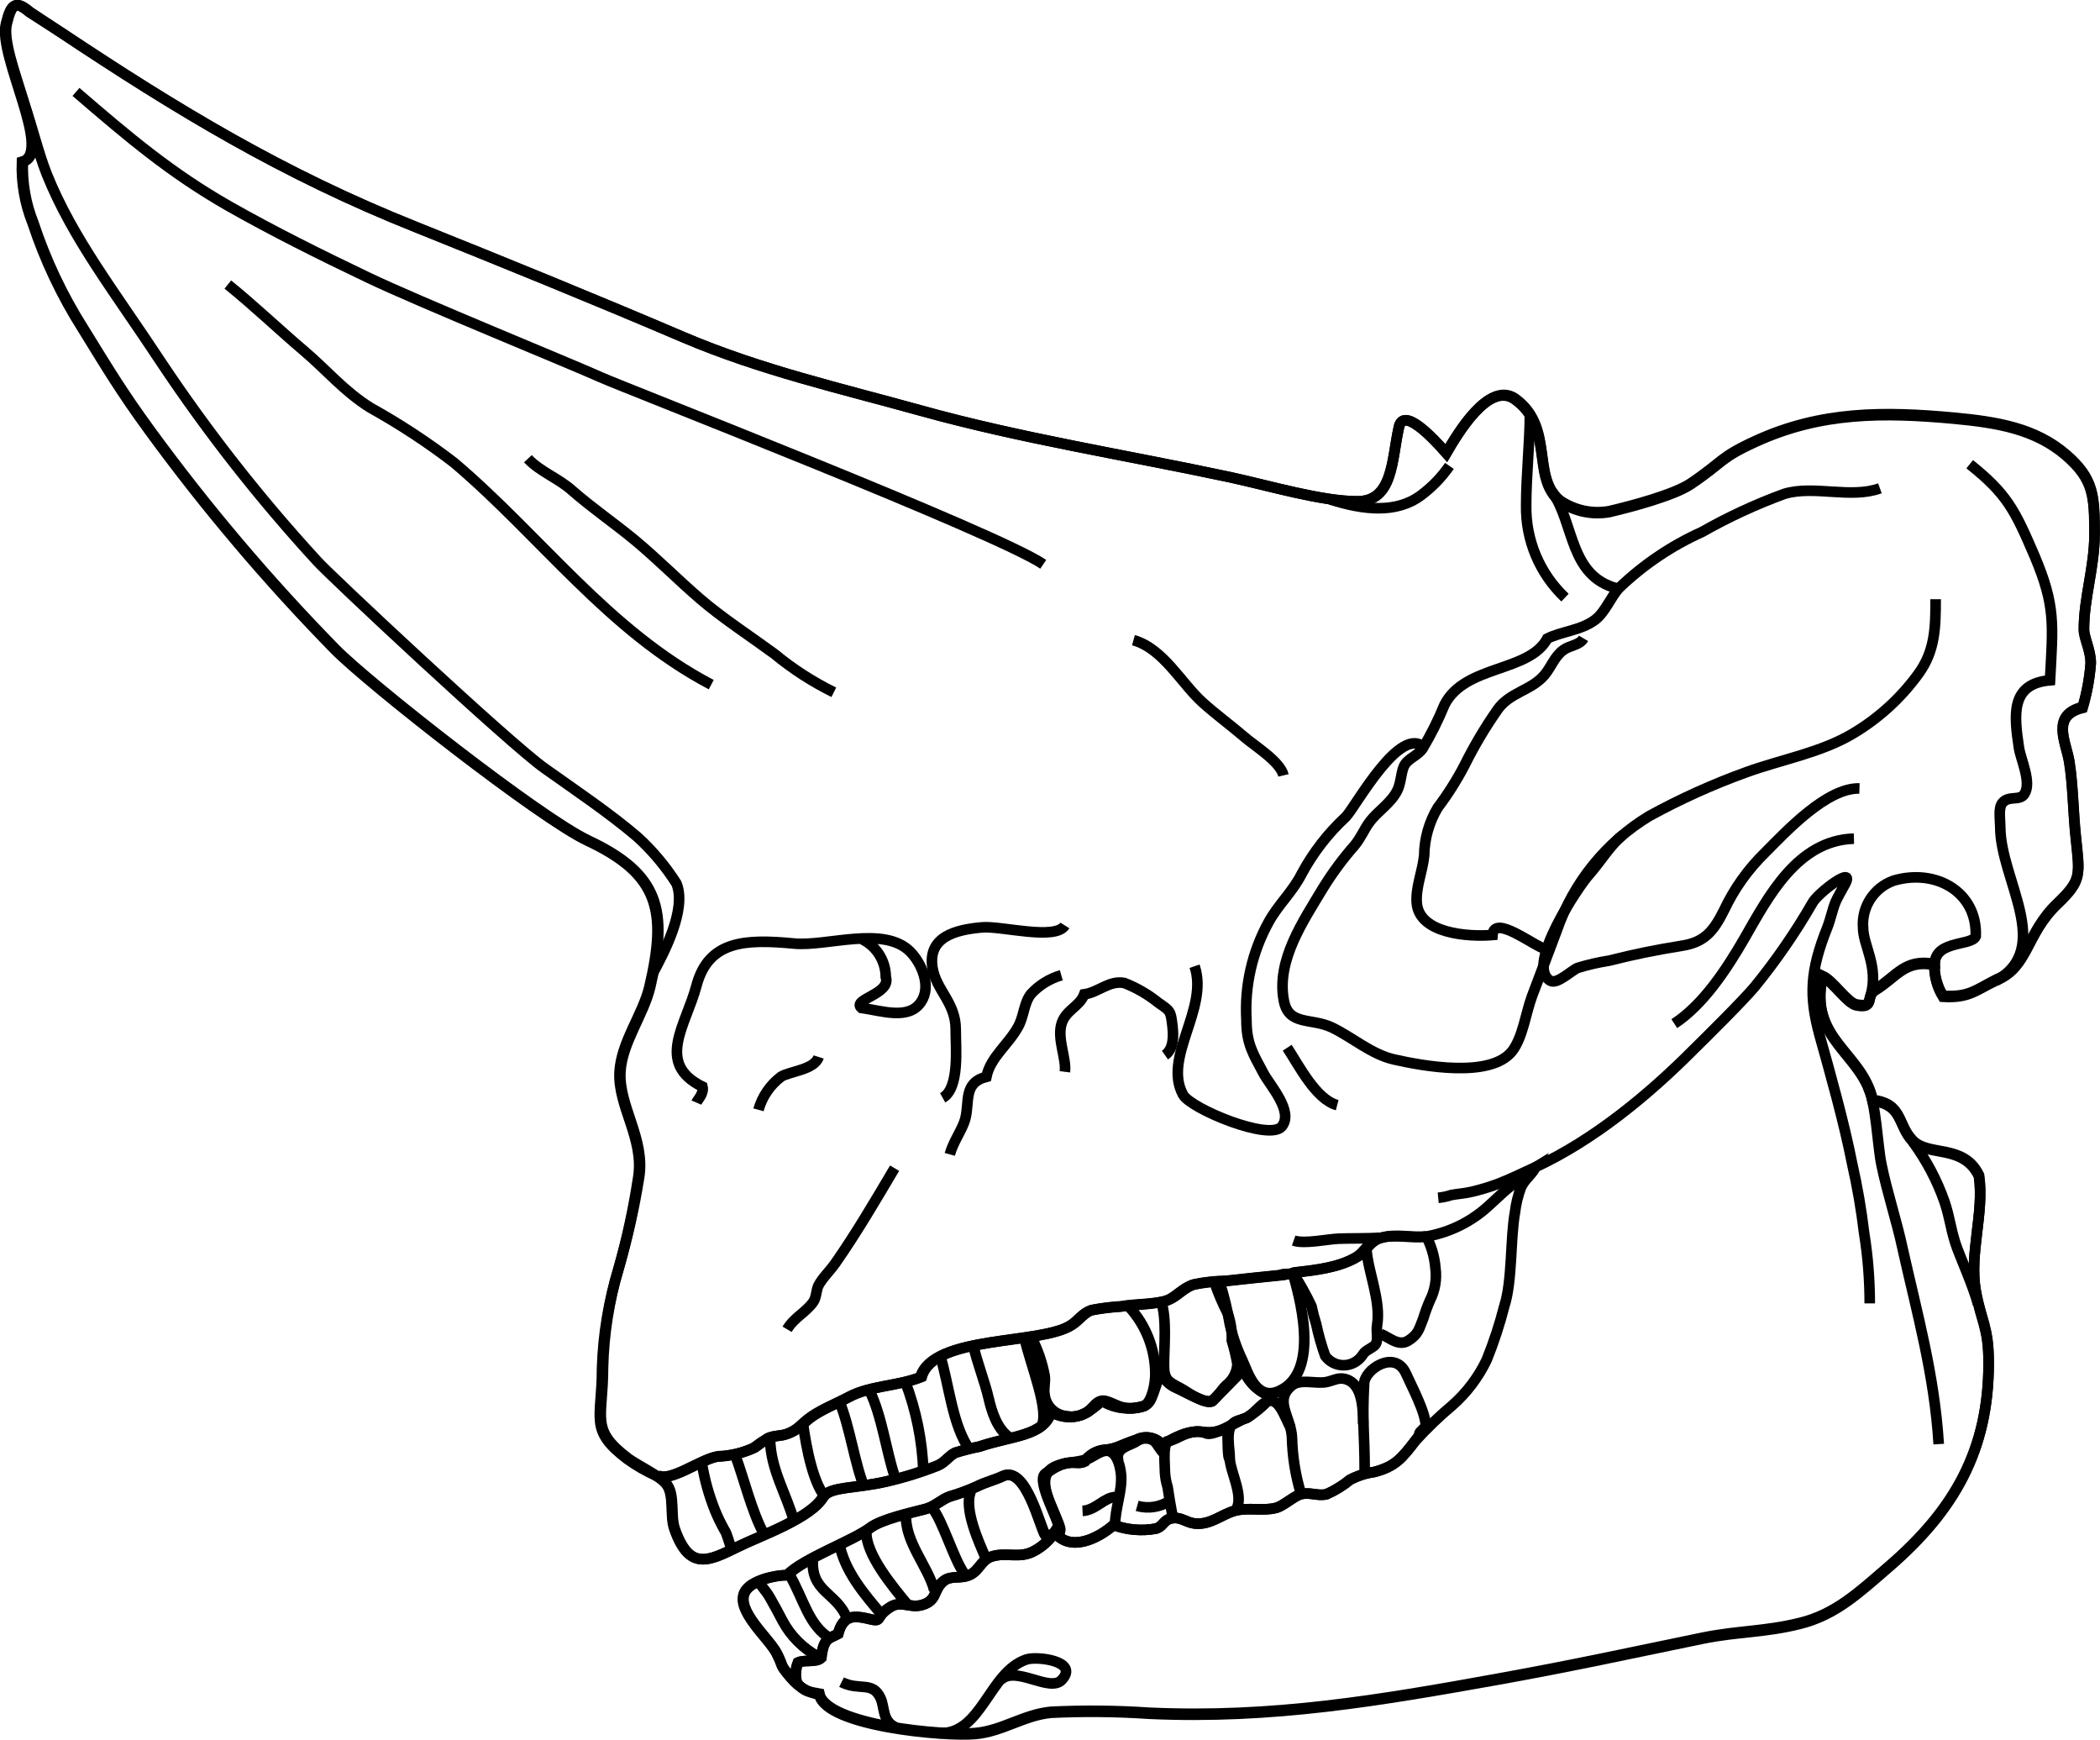
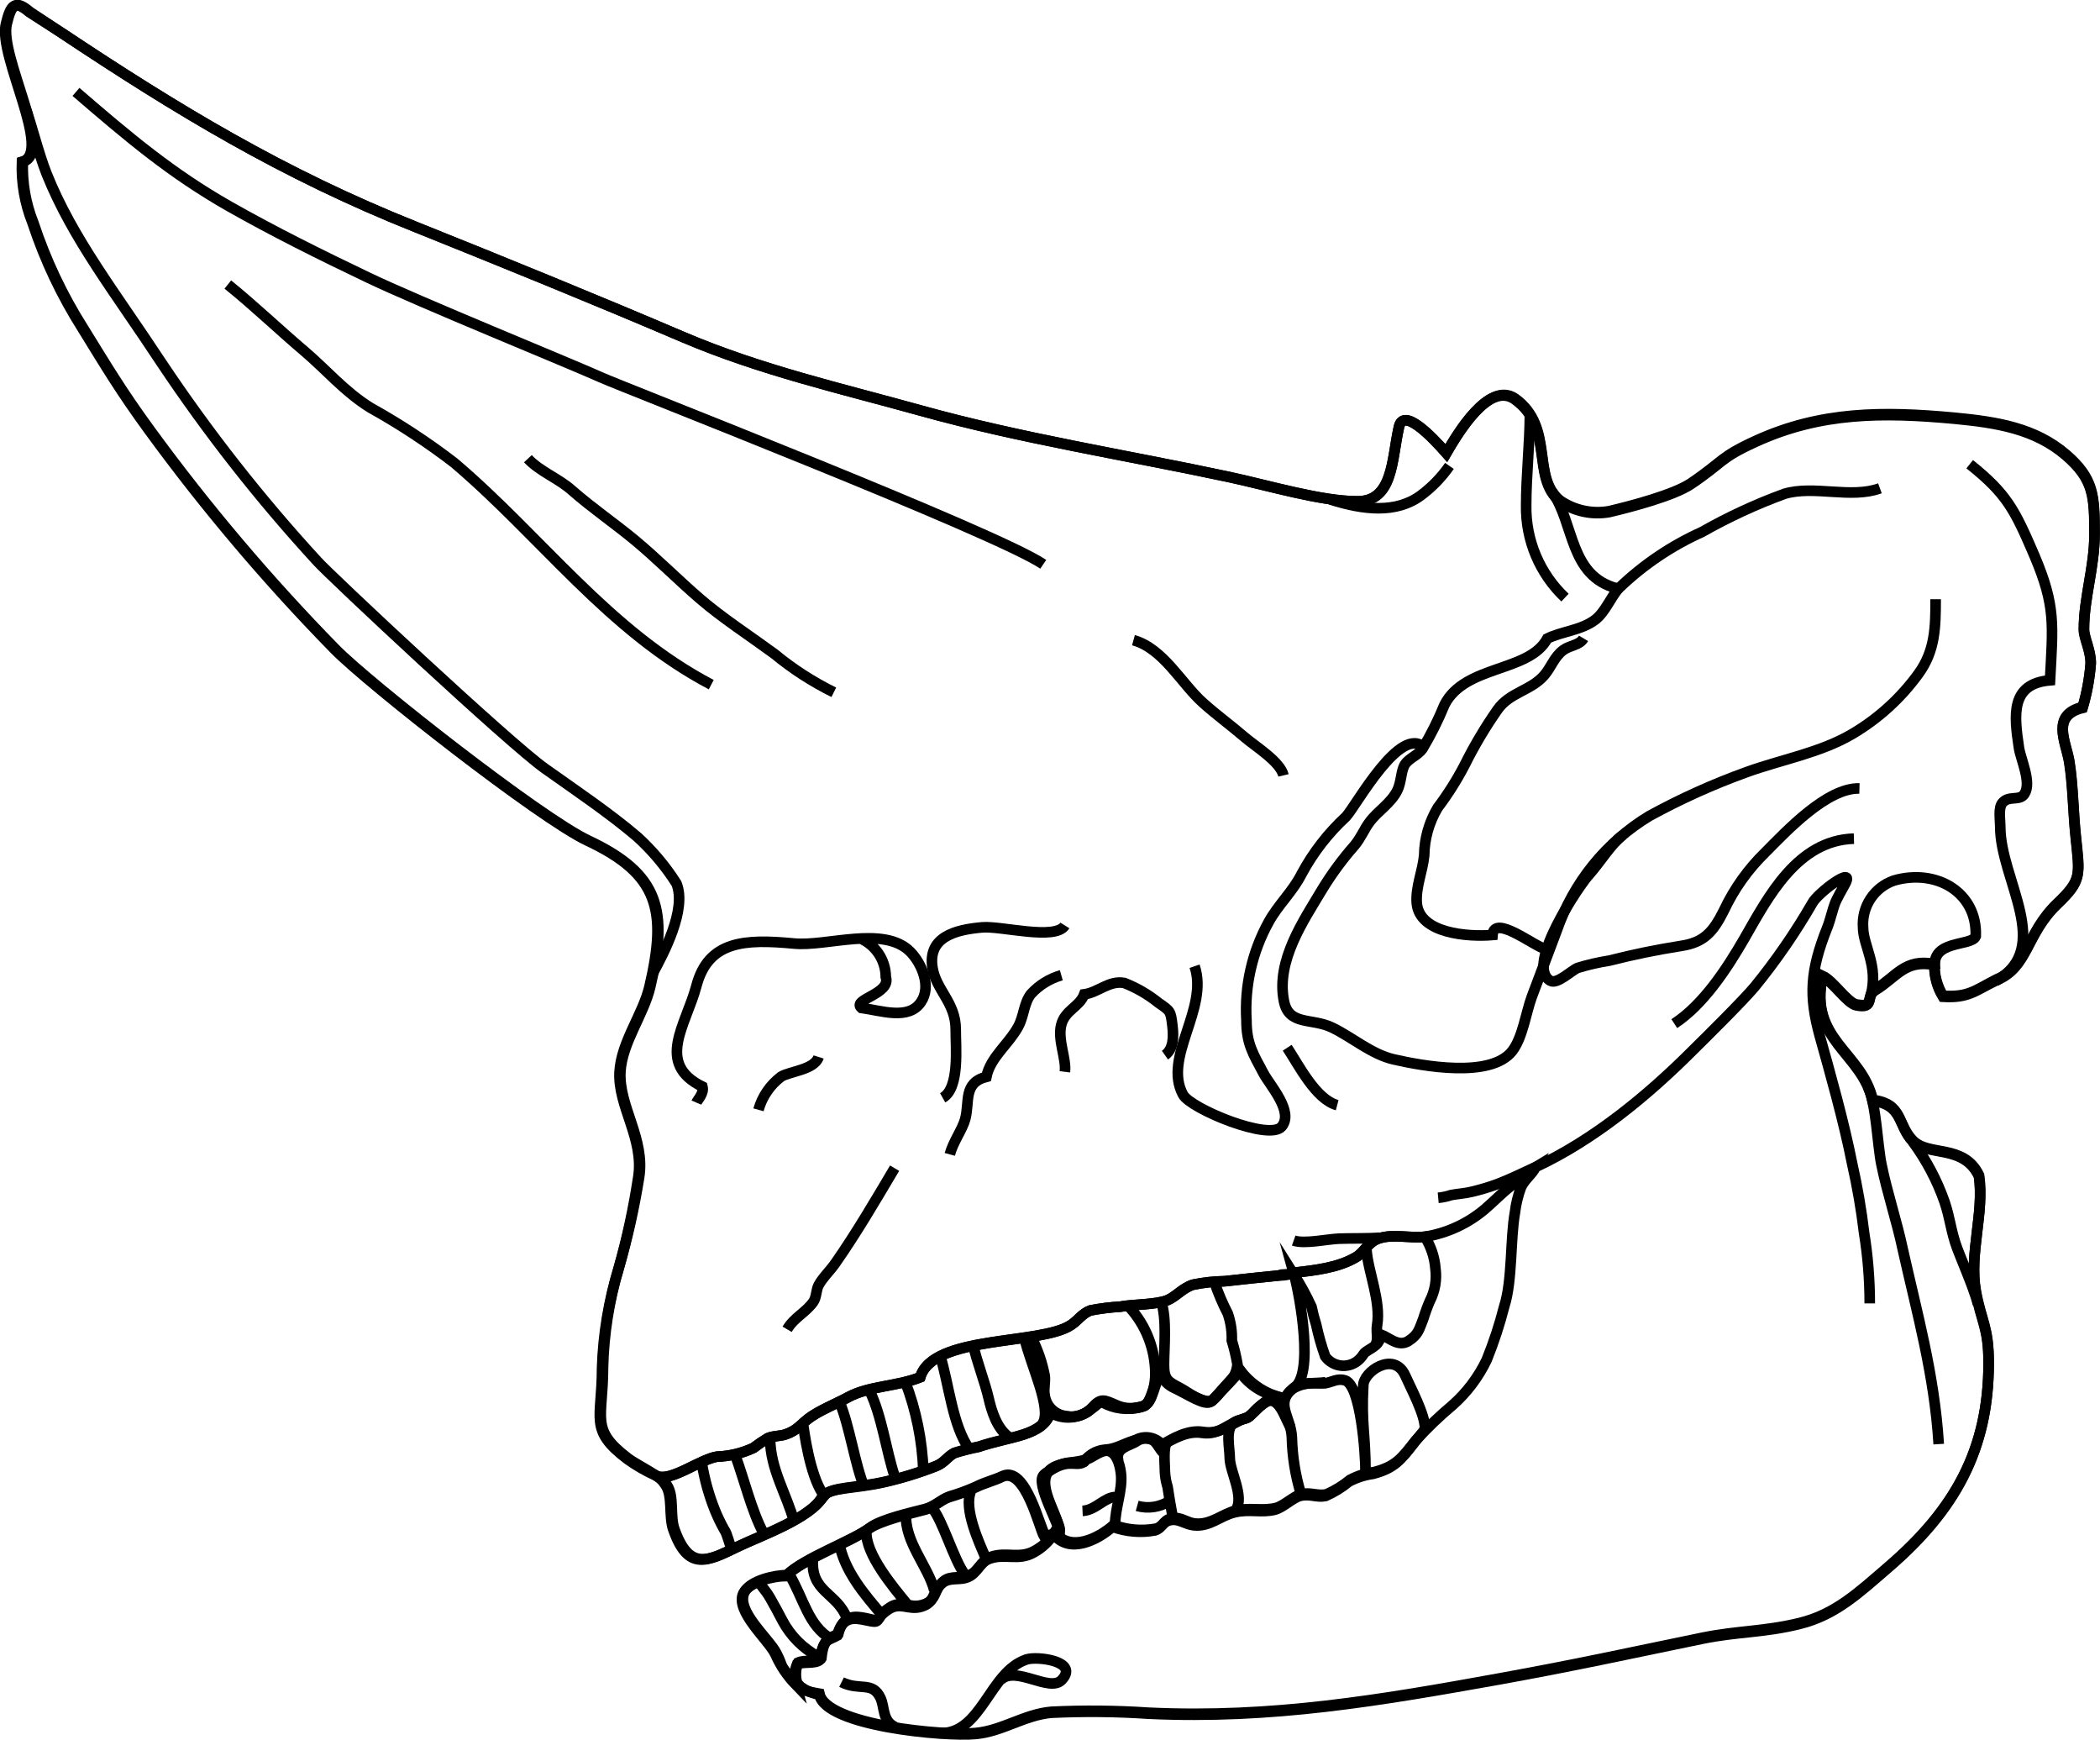
<svg xmlns="http://www.w3.org/2000/svg" viewBox="0 0 197.91 163.94">
  <defs>
    <style>
      path {
        fill: none;
        stroke: #000;
        stroke-miterlimit: 10;
      }
    </style>
  </defs>
  <g class="outline">
-     <path class="cls-1" d="M117.45,482.18c10.91,7.26,20.88,13.33,33.42,18.32,8.41,3.35,17,6.87,25.26,10.4,7.31,3.11,14.83,4.81,22.31,6.89,9.44,2.63,19.37,4.19,29.15,6.28,3.76.81,8.54,2.27,12,2.28s3.25-3.94,3.92-6.93c.38-2.07,3.17.9,4.48,2.38,1.05-1.83,4-6.8,6.46-5.06,3.76,2.69,1.51,7.38,4.25,9.62a6.27,6.27,0,0,0,4.65,1c2.09-.49,6.09-1.55,7.68-2.62,3.14-2.11,2.68-2.44,6.11-4,6.13-2.81,12-2.8,18.73-2.18,4,.38,7.6.95,10.53,3.47,2.61,2.26,2.67,3.85,2.68,7.43,0,3.16-1,6-1,9,0,.82.68,2,.64,3.22a20,20,0,0,1-.76,4.13c-3,.75-1.57,3.23-1.26,5.12.35,2.19.36,4.66.61,7.07.37,3.64.61,4.07-1.77,6.34-2.94,2.83-2.7,5.91-5.68,7.13-2.07,1-2.63,1.7-5.06,1.56a5.51,5.51,0,0,1-.81-3c-2.81-.53-3.54,1.15-5.56,2.38-1,.61,0,1.78-1.79,1.43-.86-.16-2.2-2.23-3.19-2.69-1.34,6,3.7,7.15,4.72,11.69,2.88.35,2.38,2.36,3.77,3.81s4.81.26,6.25,3.29c.51,3.5-.93,7.31-.31,10.85.52,2.91,1.23,3.38,1.22,6.8,0,8.17-3.22,13.86-9.42,19.2-2.84,2.45-5,4.49-8.38,5.33s-5.81.71-9.16,1.39c-6.81,1.4-11.92,2.53-19.11,3.83-11.22,2-21.46,3.78-33.08,3.24a80.26,80.26,0,0,0-9.19-.09c-2.54.23-4.62,1.78-7.13,2-2.85.27-14.11-.72-14.73-3.71a4.41,4.41,0,0,1-2.62-1.51c-1.26-1.46-.7-1-1.43-2.41s-3.86-4-3-5.73c.55-1.11,2.86-1.61,4-1.61,1.58-1.6,6.18-3.22,7.84-4.47,1.07-.8,3.89-1.42,5.15-1.75.95-.24,1.51-.9,2.36-1.2a18.73,18.73,0,0,0,2.5-.92c.92-.46,1.71-.62,2.5-1,2.18-1,3.52,5,4,5.62,0,0,.21.12,1.32-.44.44-.22-2.3-4.67-1.32-5.4,2.25-1.68,2.81-.71,3.69-1.15a2.61,2.61,0,0,1,1.87-1.1c1.1-.06,1.51-.45,3-.94a2,2,0,0,1,2.45.47c1-.58,2.41-1.44,3.86-1.21,1.7.27,2.58-.8,4.1-1.35a9.74,9.74,0,0,0,2.31-2,4.38,4.38,0,0,1-2.64-2.59c-.55.66-2.48,2.55-2.89,3s-2.28-.7-3.66-1.33a2.54,2.54,0,0,1-1.22-1.48c-.89,2.39-.86,3.1-1.76,3.35a4.82,4.82,0,0,1-3.63-.44c-.55.06-.11-.05-1.49.94a3.32,3.32,0,0,1-3.46,0c-.72,2.32-3.64,2.22-6.77,3.28a20.5,20.5,0,0,0-2.28.58c-.68.36-.9.88-1.66,1.21a33.9,33.9,0,0,1-4.92,1.52c-2.84.64-5,.45-5.81,1.34-1.07,2.06-6,3.75-8.05,4.77-2.81,1.38-4.6,2.32-6-1.66-.43-1.22,0-3.11-.69-4.12-.52-.82-2.84-1.9-3.66-2.52-3.63-2.75-2.37-3.74-2.37-8.55A35.83,35.83,0,0,1,170,598.6a70.37,70.37,0,0,0,1.92-8.55c.59-3.66-1.94-6.71-1.76-9.95.16-2.76,2.19-5.36,2.81-8,1.69-7.19.91-10.62-5.83-13.79-4.5-2.11-20.66-14.79-23.85-18.05a186.68,186.68,0,0,1-17.45-20.6c-2.68-3.67-4-5.9-6.29-9.6a44.8,44.8,0,0,1-4.71-9.95,14.11,14.11,0,0,1-1-5.76c3-.87-2.26-9.95-1.51-13,.47-2,.91-2.19,2.21-1.1Z" transform="translate(-111.69 -479.11)" />
+     <path class="cls-1" d="M117.45,482.18c10.91,7.26,20.88,13.33,33.42,18.32,8.41,3.35,17,6.87,25.26,10.4,7.31,3.11,14.83,4.81,22.31,6.89,9.44,2.63,19.37,4.19,29.15,6.28,3.76.81,8.54,2.27,12,2.28s3.25-3.94,3.92-6.93c.38-2.07,3.17.9,4.48,2.38,1.05-1.83,4-6.8,6.46-5.06,3.76,2.69,1.51,7.38,4.25,9.62a6.27,6.27,0,0,0,4.65,1c2.09-.49,6.09-1.55,7.68-2.62,3.14-2.11,2.68-2.44,6.11-4,6.13-2.81,12-2.8,18.73-2.18,4,.38,7.6.95,10.53,3.47,2.61,2.26,2.67,3.85,2.68,7.43,0,3.16-1,6-1,9,0,.82.68,2,.64,3.22a20,20,0,0,1-.76,4.13c-3,.75-1.57,3.23-1.26,5.12.35,2.19.36,4.66.61,7.07.37,3.64.61,4.07-1.77,6.34-2.94,2.83-2.7,5.91-5.68,7.13-2.07,1-2.63,1.7-5.06,1.56a5.51,5.51,0,0,1-.81-3c-2.81-.53-3.54,1.15-5.56,2.38-1,.61,0,1.78-1.79,1.43-.86-.16-2.2-2.23-3.19-2.69-1.34,6,3.7,7.15,4.72,11.69,2.88.35,2.38,2.36,3.77,3.81s4.81.26,6.25,3.29c.51,3.5-.93,7.31-.31,10.85.52,2.91,1.23,3.38,1.22,6.8,0,8.17-3.22,13.86-9.42,19.2-2.84,2.45-5,4.49-8.38,5.33s-5.81.71-9.16,1.39c-6.81,1.4-11.92,2.53-19.11,3.83-11.22,2-21.46,3.78-33.08,3.24a80.26,80.26,0,0,0-9.19-.09c-2.54.23-4.62,1.78-7.13,2-2.85.27-14.11-.72-14.73-3.71a4.41,4.41,0,0,1-2.62-1.51c-1.26-1.46-.7-1-1.43-2.41s-3.86-4-3-5.73c.55-1.11,2.86-1.61,4-1.61,1.58-1.6,6.18-3.22,7.84-4.47,1.07-.8,3.89-1.42,5.15-1.75.95-.24,1.51-.9,2.36-1.2a18.73,18.73,0,0,0,2.5-.92c.92-.46,1.71-.62,2.5-1,2.18-1,3.52,5,4,5.62,0,0,.21.12,1.32-.44.44-.22-2.3-4.67-1.32-5.4,2.25-1.68,2.81-.71,3.69-1.15a2.61,2.61,0,0,1,1.87-1.1c1.1-.06,1.51-.45,3-.94a2,2,0,0,1,2.45.47c1-.58,2.41-1.44,3.86-1.21,1.7.27,2.58-.8,4.1-1.35.39-.14.87-.76,1.42-1.22a8.21,8.21,0,0,1,1.24-.84,7,7,0,0,1-3.24-2.37c-.55.66-2.23,2.41-2.64,2.84s-2.28-.7-3.66-1.33a2.54,2.54,0,0,1-1.22-1.48c-.89,2.39-.86,3.1-1.76,3.35a4.82,4.82,0,0,1-3.63-.44c-.55.06-.11-.05-1.49.94a3.32,3.32,0,0,1-3.46,0c-.72,2.32-3.64,2.22-6.77,3.28a20.5,20.5,0,0,0-2.28.58c-.68.36-.9.88-1.66,1.21a33.9,33.9,0,0,1-4.92,1.52c-2.84.64-5,.45-5.81,1.34-1.07,2.06-6,3.75-8.05,4.77-2.81,1.38-4.6,2.32-6-1.66-.43-1.22,0-3.11-.69-4.12-.52-.82-2.84-1.9-3.66-2.52-3.63-2.75-2.37-3.74-2.37-8.55A35.83,35.83,0,0,1,170,598.6a70.37,70.37,0,0,0,1.92-8.55c.59-3.66-1.94-6.71-1.76-9.95.16-2.76,2.19-5.36,2.81-8,1.69-7.19.91-10.62-5.83-13.79-4.5-2.11-20.66-14.79-23.85-18.05a186.68,186.68,0,0,1-17.45-20.6c-2.68-3.67-4-5.9-6.29-9.6a44.8,44.8,0,0,1-4.71-9.95,14.11,14.11,0,0,1-1-5.76c3-.87-2.26-9.95-1.51-13,.47-2,.91-2.19,2.21-1.1Z" transform="translate(-111.69 -479.11)" />
  </g>
  <g class="teeth">
-     <path class="cls-1" d="M246.06,613.5c-1.24,1.21,0,.08-1,1.36-1.28,1.65-1.88,2.43-3.89,2.95a6.86,6.86,0,0,0-2.27.73,9.56,9.56,0,0,1-2.21,1.36c-.86.2-1.51-.22-2.43,0-.65.18-1.63,1.11-2.34,1.29-1.27.32-2.53-.06-3.8.25s-2.33,1.38-3.84,1.22c-.71-.07-1.27-.56-1.92-.52-1.07.06-.95.75-1.74,1a7.59,7.59,0,0,1-4-.34c-1.42,1.25-4.07,2.6-5.56.69a5.21,5.21,0,0,1-1.87,1.73c-1.42.82-2.68.08-4.11.57-.95.33-1.11,1.29-2,1.71s-1.76,0-2.49.59c-1,.83-.55,1.82-2,2.24-1.2.36-2-.5-3.1.26-1.53,1-.44,1.43-2.18,1-1.08-.23-2.18-.35-2.65,1.47-.78.44-1.37.28-1.59,2.26-.47.46-1.59.15-2.19.44a3,3,0,0,0-.1,1.93" transform="translate(-111.69 -479.11)" />
-     <path class="cls-1" d="M186.33,637.28c-1.26-1.46-.7-1-1.43-2.41s-3.86-4-3-5.73c.55-1.11,2.86-1.61,4-1.61,1.58-1.6,6.18-3.22,7.84-4.47,1.07-.8,3.89-1.42,5.15-1.75.95-.24,1.51-.9,2.36-1.2a18.73,18.73,0,0,0,2.5-.92c.92-.46,1.71-.62,2.5-1,2.18-1,3.52,5,4,5.62,0,0,.21.12,1.32-.44.44-.22-2.3-4.67-1.32-5.4,2.25-1.68,2.81-.71,3.69-1.15a2.61,2.61,0,0,1,1.87-1.1c1.1-.06,1.51-.45,3-.94a2,2,0,0,1,2.45.47c1-.58,2.41-1.44,3.86-1.21,1.7.27,2.58-.8,4.1-1.35a9.74,9.74,0,0,0,2.31-2,4.38,4.38,0,0,1-2.64-2.59c-.55.66-2.48,2.55-2.89,3s-2.28-.7-3.66-1.33a2.54,2.54,0,0,1-1.22-1.48c-.89,2.39-.86,3.1-1.76,3.35a4.82,4.82,0,0,1-3.63-.44c-.55.06-.11-.05-1.49.94a3.32,3.32,0,0,1-3.46,0c-.72,2.32-3.64,2.22-6.77,3.28a20.5,20.5,0,0,0-2.28.58c-.68.36-.9.88-1.66,1.21a33.9,33.9,0,0,1-4.92,1.52c-2.84.64-5,.45-5.81,1.34-1.07,2.06-6,3.75-8.05,4.77-2.81,1.38-4.6,2.32-6-1.66-.43-1.22,0-3.11-.69-4.12-.52-.82-.87-.92-.87-.92,1.3.59,4.06-1.56,5.67-1.82a8.92,8.92,0,0,0,3.44-.82,14.35,14.35,0,0,1,1.35-.92c.56-.24,1.11-.17,1.65-.35,1.26-.42,1.43-1,2.5-1.72s2.39-1.23,3.44-1.8c2-1.07,4.58-1,6.78-1.87,1.15-4,11.31-3,14.19-4.91.7-.45,1.05-1.09,1.86-1.39a21.41,21.41,0,0,1,2.8-.35c1.16-.23,3.36-.17,4.44-.61.84-.35,1.4-1.13,2.41-1.46a16.07,16.07,0,0,1,3-.33c1.7-.2,3.48-.37,5.21-.55,0-.16.81,0,1.24-.24,2.06-.24,4.25-.47,5.93-1.48.8-.47,1.09-1.41,2.15-1.76,1.36-.45,2.92,0,4.33-.16" transform="translate(-111.69 -479.11)" />
+     <path class="cls-1" d="M233.55,609.93c2.07-1.06.61-8.88.11-10.69a24.87,24.87,0,0,1,1.63,3,17.33,17.33,0,0,0,.44,1.68,23.65,23.65,0,0,0,.85,3,2.14,2.14,0,0,0,3.31.18c.25-.25.26-.43.54-.63s.61-.36.8-.53a1.35,1.35,0,0,0,.58-1.1c.82.32,1.68,1.22,2.62.62s1-1.1,1.4-2.1a16.5,16.5,0,0,1,.61-1.66,5.17,5.17,0,0,0,.53-3.06,6.5,6.5,0,0,0-1-3c-1.41.18-3-.29-4.33.16-1.06.35-1.35,1.29-2.15,1.76-1.68,1-3.87,1.24-5.93,1.48a2.72,2.72,0,0,1-1.24.24c-1.73.18-3.51.35-5.21.55a16.07,16.07,0,0,0-3,.33c-1,.33-1.57,1.11-2.41,1.46-1.08.44-3.28.38-4.44.61a21.41,21.41,0,0,0-2.8.35c-.81.3-1.16.94-1.86,1.39-2.88,1.88-13,.91-14.19,4.91-2.2.89-4.8.8-6.78,1.87-1,.57-2.46,1.16-3.44,1.8s-1.24,1.3-2.5,1.72c-.54.18-1.09.11-1.65.35a14.35,14.35,0,0,0-1.35.92,8.92,8.92,0,0,1-3.44.82c-1.61.26-4.37,2.41-5.67,1.82,0,0,.35.1.87.92.65,1,.26,2.9.69,4.12,1.4,4,3.19,3,6,1.66,2.08-1,7-2.71,8.05-4.77.81-.89,3-.7,5.81-1.34a33.9,33.9,0,0,0,4.92-1.52c.76-.33,1-.85,1.66-1.21a20.5,20.5,0,0,1,2.28-.58c3.13-1.06,6-1,6.77-3.28a3.32,3.32,0,0,0,3.46,0c1.38-1,.94-.88,1.49-.94a4.82,4.82,0,0,0,3.63.44c.9-.25.87-1,1.76-3.35a2.54,2.54,0,0,0,1.22,1.48c1.38.63,3.13,1.87,3.66,1.33s2.05-2.24,2.6-2.9a5.8,5.8,0,0,0,3.49,2.43,11,11,0,0,0-1.6,1c-.5.39-.82,1-1.27,1.1-1.59.31-2.4,1.62-4.1,1.35-1.45-.23-2.81.63-3.86,1.21a2,2,0,0,0-2.45-.47c-1.46.49-1.87.88-3,.94a2.61,2.61,0,0,0-1.87,1.1c-.88.44-1.44-.53-3.69,1.15-1,.73,1.76,5.18,1.32,5.4-1.11.56-1.32.44-1.32.44-.44-.66-1.78-6.67-4-5.62-.79.39-1.58.55-2.5,1a18.73,18.73,0,0,1-2.5.92c-.85.3-1.41,1-2.36,1.2-1.26.33-4.08,1-5.15,1.75-1.66,1.25-6.26,2.87-7.84,4.47-1.1,0-3.41.5-4,1.61-.82,1.68,2.33,4.37,3,5.73a9.87,9.87,0,0,0,1.95,2.91,3,3,0,0,1,.1-1.93c.6-.29,1.72,0,2.19-.44.22-2,.81-1.82,1.59-2.26.47-1.82,1.57-1.7,2.65-1.47,1.74.38.65,0,2.18-1,1.13-.76,1.9.1,3.1-.26,1.41-.42.94-1.41,2-2.24.73-.59,1.66-.18,2.49-.59s1-1.38,2-1.71c1.43-.49,2.69.25,4.11-.57a5.21,5.21,0,0,0,1.87-1.73c1.49,1.91,4.14.56,5.56-.69a7.59,7.59,0,0,0,4,.34c.79-.26.67-.95,1.74-1,.65,0,1.21.45,1.92.52,1.51.16,2.44-.88,3.84-1.22s2.53.07,3.8-.25c.71-.18,1.69-1.11,2.34-1.29.92-.25,1.57.17,2.43,0a9.56,9.56,0,0,0,2.21-1.36,6.86,6.86,0,0,1,2.27-.73c2-.52,2.61-1.3,3.89-2.95,1-1.28.81-.91,1-1.36,0-1.31-1.34-3.78-1.88-5-1.06-2.27-3.93-.33-3.93,1-.2,3.63.21,4.52.21,8.15,0-1.74-.44-8.21-1.94-8.65-.7-.21-1.21.16-1.87.28C235.64,609.51,234.89,609.21,233.55,609.93Z" transform="translate(-111.69 -479.11)" />
    <path class="cls-1" d="M177.84,617a20.9,20.9,0,0,0,1.25,4.47,16.82,16.82,0,0,0,.85,1.76c.32.45.41,1.21.7,1.75" transform="translate(-111.69 -479.11)" />
    <path class="cls-1" d="M181,616.27c.8,2.18,1.56,5.3,2.64,7.29" transform="translate(-111.69 -479.11)" />
    <path class="cls-1" d="M184.27,614.66c0,2.86,1.61,5.36,2.24,7.78" transform="translate(-111.69 -479.11)" />
    <path class="cls-1" d="M187.4,613.5c.25,1.75.92,5.7,2.31,6.92" transform="translate(-111.69 -479.11)" />
    <path class="cls-1" d="M190.8,611.17c1,2.41,1.46,6,2.4,8.2" transform="translate(-111.69 -479.11)" />
    <path class="cls-1" d="M193.66,610.19c1.14,2.33,1.57,5.73,2.34,8" transform="translate(-111.69 -479.11)" />
    <path class="cls-1" d="M197,609.29a26.26,26.26,0,0,1,1.71,8.45" transform="translate(-111.69 -479.11)" />
    <path class="cls-1" d="M200.28,606.79c.86,2.78,1.16,6.64,2.8,8.92" transform="translate(-111.69 -479.11)" />
    <path class="cls-1" d="M203.41,605.85c.31,1.47,1.09,3.45,1.45,5,.27,1.17.77,2.92,2,3.72" transform="translate(-111.69 -479.11)" />
-     <path class="cls-1" d="M208.24,605.18c.57,2.56,2.45,7,1.56,8.38" transform="translate(-111.69 -479.11)" />
-     <path class="cls-1" d="M226.66,600a28.25,28.25,0,0,1,.93,3.89,16.66,16.66,0,0,0,1.21,3.44c.51,1.12,1.28,3.78,3.4,2.86,4.11-1.79,1.82-9.34,1.32-11.15" transform="translate(-111.69 -479.11)" />
+     <path class="cls-1" d="M208.24,605.18c.57,2.56,2.65,6.69,1.69,8.08" transform="translate(-111.69 -479.11)" />
    <path class="cls-1" d="M190.76,624.44c.51,2.7,2.33,4.83,4.19,7" transform="translate(-111.69 -479.11)" />
    <path class="cls-1" d="M193.34,623.41c-.1,2.13,2.54,5.26,3.81,6.81" transform="translate(-111.69 -479.11)" />
    <path class="cls-1" d="M197.08,621.82c-.14,2.56,2.1,4.92,2.66,7.14" transform="translate(-111.69 -479.11)" />
    <path class="cls-1" d="M199.51,621.16c1,1.12,2.06,4.9,3.09,6.28" transform="translate(-111.69 -479.11)" />
    <path class="cls-1" d="M203.19,619.62c-.71,1.65.79,4.87,1.36,6.21" transform="translate(-111.69 -479.11)" />
    <path class="cls-1" d="M186.05,627.4c1.41,2.39,1.8,4.87,3.95,6.13" transform="translate(-111.69 -479.11)" />
    <path class="cls-1" d="M183.08,627.93c.48.86.7.9,1.19,1.75.36.62.81,1.46,1.17,2.15a8.23,8.23,0,0,0,3.39,3.39" transform="translate(-111.69 -479.11)" />
    <path class="cls-1" d="M188.32,625.83c-.35,3.34,2.29,3.29,3.2,5.82" transform="translate(-111.69 -479.11)" />
-     <path class="cls-1" d="M246.06,613.5c0-1.31-1.34-3.78-1.88-5-1.06-2.27-3.93-.33-3.93,1-.2,3.63.05,4.61.05,8.24" transform="translate(-111.69 -479.11)" />
-     <path class="cls-1" d="M233.63,599.19a25.73,25.73,0,0,1,1.66,3,17.33,17.33,0,0,0,.44,1.68,23.65,23.65,0,0,0,.85,3,2.14,2.14,0,0,0,3.31.18c.25-.25.26-.43.54-.63s.61-.36.8-.53c.43-.4.13-1.25.24-1.9.38-2.3-.82-4.94-1-7.13" transform="translate(-111.69 -479.11)" />
-     <path class="cls-1" d="M240.16,613.32c0-1.74-.14-3.82-1.64-4.26-.7-.21-1.21.16-1.87.28-1,.17-2.41-.33-3.2.31-1.75,1.41-.1,2.9,0,4.91a20.06,20.06,0,0,0,.82,5.2" transform="translate(-111.69 -479.11)" />
-     <path class="cls-1" d="M222.18,621.9c-.17-.89-.34-1.93-.45-2.68a5.67,5.67,0,0,1-.25-1.35c0-.79-.2-2.34.21-2.94.75-.14,1.33-.62,2.1-.81a2.33,2.33,0,0,1,1.45,0c.53.29,1.22-.21,2.06-.34.17.27,0,2.65.29,2.84" transform="translate(-111.69 -479.11)" />
+     <path class="cls-1" d="M222.18,621.9c-.17-.89-.34-1.93-.45-2.68a5.67,5.67,0,0,1-.25-1.35c0-.79-.2-2.34.21-2.94" transform="translate(-111.69 -479.11)" />
    <path class="cls-1" d="M211.54,623.78c.21-1.57-2.19-4.46-1.06-6,.75-1,2.87-.75,3.94-1.3.7-.37,1.38-.92,2-.55s.85,1.41.92,2.11c.14,1.51-.56,3.17-.56,4.74" transform="translate(-111.69 -479.11)" />
    <path class="cls-1" d="M213.71,621.47c1.26-.06,2.06-1.31,3.15-1.31" transform="translate(-111.69 -479.11)" />
    <path class="cls-1" d="M217.09,616.8c-.36-1.34,1.08-1.42,1.79-1.93a1.45,1.45,0,0,1,1.56,0c.41.37.52.81.94,1.17" transform="translate(-111.69 -479.11)" />
    <path class="cls-1" d="M218.86,621a3.75,3.75,0,0,0,3.06-.47" transform="translate(-111.69 -479.11)" />
    <path class="cls-1" d="M209,605.32a13.41,13.41,0,0,1,1.14,3.39c.1.59-.12,1.24,0,1.83a2.27,2.27,0,0,0,2.08,2,2.5,2.5,0,0,0,2.42-.83c.8-.91,1.15-.68,2.18-.24a3.48,3.48,0,0,0,2.75.11c.73-.51,1-2.15,1-3a9.38,9.38,0,0,0-2.44-6.3" transform="translate(-111.69 -479.11)" />
    <path class="cls-1" d="M221.11,601.69c.56,1.7.29,4.23.28,6,0,1.35.33,1.59,1.47,2.17.74.38,2.09,1.5,3,1.23.41-.13,1-1.1,1.37-1.44a2.76,2.76,0,0,0,1.08-2,18,18,0,0,0-.53-2.23,7.09,7.09,0,0,0-.38-2.54,21.05,21.05,0,0,1-1.27-3" transform="translate(-111.69 -479.11)" />
-     <path class="cls-1" d="M241.81,604.8c.82.32,1.68,1.22,2.62.62s1-1.1,1.4-2.1a16.5,16.5,0,0,1,.61-1.66,5.17,5.17,0,0,0,.53-3.06,7.77,7.77,0,0,0-1-3.25" transform="translate(-111.69 -479.11)" />
    <path class="cls-1" d="M228.18,621.36c.77-1.25-.54-3.55-.59-4.79,0-1-.44-2.76.35-3.39.4-.32,1-.3,1.38-.54s.93-.9,1.45-1.29c1.43-1.07,2,1.46,2.59,2.33" transform="translate(-111.69 -479.11)" />
+     <path class="cls-1" d="M241.23,605.9c.43-.4.13-1.25.24-1.9.38-2.3-.82-4.94-1-7.13" transform="translate(-111.69 -479.11)" />
+     <path class="cls-1" d="M236.65,609.34c-1,.17-2.31-.05-3.1.59-1.75,1.41-.2,2.62-.11,4.63a20.06,20.06,0,0,0,.82,5.2" transform="translate(-111.69 -479.11)" />
  </g>
  <g class="skull">
-     <path class="base" d="M256.42,589.07c-.37.73-1,1.11-1.38,1.9a10.38,10.38,0,0,0-.58,2.4c-.44,2.46-.23,6.44-1,8.81a39.57,39.57,0,0,1-1.66,5.06,13.4,13.4,0,0,1-3.23,4.28,35.82,35.82,0,0,0-3.48,3.34c-1.28,1.65-1.88,2.43-3.89,2.95a6.86,6.86,0,0,0-2.27.73,9.56,9.56,0,0,1-2.21,1.36c-.86.2-1.51-.22-2.43,0-.65.18-1.63,1.11-2.34,1.29-1.27.32-2.53-.06-3.8.25s-2.33,1.38-3.84,1.22c-.71-.07-1.27-.56-1.92-.52-1.07.06-.95.75-1.74,1a7.59,7.59,0,0,1-4-.34c-1.42,1.25-4.07,2.6-5.56.69a5.21,5.21,0,0,1-1.87,1.73c-1.42.82-2.68.08-4.11.57-.95.33-1.11,1.29-2,1.71s-1.76,0-2.49.59c-1,.83-.55,1.82-2,2.24-1.2.36-2-.5-3.1.26-1.53,1-.44,1.43-2.18,1-1.08-.23-2.18-.35-2.65,1.47-.78.44-1.37.28-1.59,2.26-.47.46-1.59.15-2.19.44a3,3,0,0,0-.1,1.93c.75.87,1.06.8,2.1,1,.62,3,11.88,4,14.73,3.71,2.51-.23,4.59-1.78,7.13-2a80.26,80.26,0,0,1,9.19.09c11.62.54,21.86-1.2,33.08-3.24,7.19-1.3,12.3-2.43,19.11-3.83,3.35-.68,5.8-.57,9.16-1.39s5.54-2.88,8.38-5.33c6.2-5.34,9.42-11,9.42-19.2,0-3.42-.7-3.89-1.22-6.8-.62-3.54.82-7.35.31-10.85-1.44-3-4.74-1.73-6.25-3.29s-.89-3.46-3.77-3.81c-1-4.54-6.06-5.67-4.72-11.69,1,.46,2.33,2.53,3.19,2.69,1.84.35.79-.82,1.79-1.43,2-1.23,2.75-2.91,5.56-2.38a5.51,5.51,0,0,0,.81,3c2.43.14,3-.51,5.06-1.56,3-1.22,2.74-4.3,5.68-7.13,2.38-2.27,2.14-2.7,1.77-6.34-.25-2.41-.26-4.88-.61-7.07-.31-1.89-1.78-4.37,1.26-5.12a20,20,0,0,0,.76-4.13c0-1.27-.64-2.4-.64-3.22,0-3,1-5.85,1-9,0-3.58-.07-5.17-2.68-7.43-2.93-2.52-6.53-3.09-10.53-3.47-6.69-.62-12.6-.63-18.73,2.18-3.43,1.57-3,1.9-6.11,4-1.59,1.07-5.59,2.13-7.68,2.62a6.27,6.27,0,0,1-4.65-1c-2.74-2.24-.49-6.93-4.25-9.62C252,515,249.06,520,248,521.8c-1.31-1.48-4.1-4.45-4.48-2.38-.67,3-.57,6.94-3.92,6.93s-8.26-1.47-12-2.28c-9.78-2.09-19.71-3.65-29.15-6.28-7.48-2.08-15-3.78-22.31-6.89-8.27-3.53-16.85-7-25.26-10.4-12.54-5-22.51-11.06-33.42-18.32l-3-1.92c-1.3-1.09-1.74-.87-2.21,1.1-.75,3.09,4.48,12.17,1.51,13a14.11,14.11,0,0,0,1,5.76,44.8,44.8,0,0,0,4.71,9.95c2.28,3.7,3.61,5.93,6.29,9.6a186.68,186.68,0,0,0,17.45,20.6c3.19,3.26,19.35,15.94,23.85,18.05,6.74,3.17,7.52,6.6,5.83,13.79-.62,2.59-2.65,5.19-2.81,8-.18,3.24,2.35,6.29,1.76,9.95A70.37,70.37,0,0,1,170,598.6a35.83,35.83,0,0,0-1.57,9.43c0,4.81-1.26,5.8,2.37,8.55a15.22,15.22,0,0,0,2.79,1.6c1.3.59,4.06-1.56,5.67-1.82a8.92,8.92,0,0,0,3.44-.82,14.35,14.35,0,0,1,1.35-.92c.56-.24,1.11-.17,1.65-.35,1.26-.42,1.43-1,2.5-1.72s2.39-1.23,3.44-1.8c2-1.07,4.58-1,6.78-1.87,1.15-4,11.31-3,14.19-4.91.7-.45,1.05-1.09,1.86-1.39a21.41,21.41,0,0,1,2.8-.35c1.16-.23,3.36-.17,4.44-.61.84-.35,1.4-1.13,2.41-1.46a16.07,16.07,0,0,1,3-.33c1.7-.2,3.48-.37,5.21-.55,0-.16.81,0,1.24-.24,2.06-.24,4.25-.47,5.93-1.48.8-.47,1.09-1.41,2.15-1.76,1.36-.45,2.92,0,4.33-.16a11.62,11.62,0,0,0,5.66-2.61c.88-.76,1.58-1.5,2.45-2.18A13.54,13.54,0,0,1,256.42,589.07Z" transform="translate(-111.69 -479.11)" />
+     <path class="base cranium cls-1" d="M256.42,589.07c-.37.73-1,1.11-1.38,1.9a10.38,10.38,0,0,0-.58,2.4c-.44,2.46-.23,6.44-1,8.81a39.57,39.57,0,0,1-1.66,5.06,13.4,13.4,0,0,1-3.23,4.28,35.82,35.82,0,0,0-3.48,3.34c-1.28,1.65-1.88,2.43-3.89,2.95a6.86,6.86,0,0,0-2.27.73,9.56,9.56,0,0,1-2.21,1.36c-.86.2-1.51-.22-2.43,0-.65.18-1.63,1.11-2.34,1.29-1.27.32-2.53-.06-3.8.25s-2.33,1.38-3.84,1.22c-.71-.07-1.27-.56-1.92-.52-1.07.06-.95.75-1.74,1a7.59,7.59,0,0,1-4-.34c-1.42,1.25-4.07,2.6-5.56.69a5.21,5.21,0,0,1-1.87,1.73c-1.42.82-2.68.08-4.11.57-.95.33-1.11,1.29-2,1.71s-1.76,0-2.49.59c-1,.83-.55,1.82-2,2.24-1.2.36-2-.5-3.1.26-1.53,1-.44,1.43-2.18,1-1.08-.23-2.18-.35-2.65,1.47-.78.44-1.37.28-1.59,2.26-.47.46-1.59.15-2.19.44a3,3,0,0,0-.1,1.93c.75.87,1.06.8,2.1,1,.62,3,11.88,4,14.73,3.71,2.51-.23,4.59-1.78,7.13-2a80.26,80.26,0,0,1,9.19.09c11.62.54,21.86-1.2,33.08-3.24,7.19-1.3,12.3-2.43,19.11-3.83,3.35-.68,5.8-.57,9.16-1.39s5.54-2.88,8.38-5.33c6.2-5.34,9.42-11,9.42-19.2,0-3.42-.7-3.89-1.22-6.8-.62-3.54.82-7.35.31-10.85-1.44-3-4.74-1.73-6.25-3.29s-.89-3.46-3.77-3.81c-1-4.54-6.06-5.67-4.72-11.69,1,.46,2.33,2.53,3.19,2.69,1.84.35.79-.82,1.79-1.43,2-1.23,2.75-2.91,5.56-2.38a5.51,5.51,0,0,0,.81,3c2.43.14,3-.51,5.06-1.56,3-1.22,2.74-4.3,5.68-7.13,2.38-2.27,2.14-2.7,1.77-6.34-.25-2.41-.26-4.88-.61-7.07-.31-1.89-1.78-4.37,1.26-5.12a20,20,0,0,0,.76-4.13c0-1.27-.64-2.4-.64-3.22,0-3,1-5.85,1-9,0-3.58-.07-5.17-2.68-7.43-2.93-2.52-6.53-3.09-10.53-3.47-6.69-.62-12.6-.63-18.73,2.18-3.43,1.57-3,1.9-6.11,4-1.59,1.07-5.59,2.13-7.68,2.62a6.27,6.27,0,0,1-4.65-1c-2.74-2.24-.49-6.93-4.25-9.62C252,515,249.06,520,248,521.8c-1.31-1.48-4.1-4.45-4.48-2.38-.67,3-.57,6.94-3.92,6.93s-8.26-1.47-12-2.28c-9.78-2.09-19.71-3.65-29.15-6.28-7.48-2.08-15-3.78-22.31-6.89-8.27-3.53-16.85-7-25.26-10.4-12.54-5-22.51-11.06-33.42-18.32l-3-1.92c-1.3-1.09-1.74-.87-2.21,1.1-.75,3.09,4.48,12.17,1.51,13a14.11,14.11,0,0,0,1,5.76,44.8,44.8,0,0,0,4.71,9.95c2.28,3.7,3.61,5.93,6.29,9.6a186.68,186.68,0,0,0,17.45,20.6c3.19,3.26,19.35,15.94,23.85,18.05,6.74,3.17,7.52,6.6,5.83,13.79-.62,2.59-2.65,5.19-2.81,8-.18,3.24,2.35,6.29,1.76,9.95A70.37,70.37,0,0,1,170,598.6a35.83,35.83,0,0,0-1.57,9.43c0,4.81-1.26,5.8,2.37,8.55a15.22,15.22,0,0,0,2.79,1.6c1.3.59,4.06-1.56,5.67-1.82a8.92,8.92,0,0,0,3.44-.82,14.35,14.35,0,0,1,1.35-.92c.56-.24,1.11-.17,1.65-.35,1.26-.42,1.43-1,2.5-1.72s2.39-1.23,3.44-1.8c2-1.07,4.58-1,6.78-1.87,1.15-4,11.31-3,14.19-4.91.7-.45,1.05-1.09,1.86-1.39a21.41,21.41,0,0,1,2.8-.35c1.16-.23,3.36-.17,4.44-.61.84-.35,1.4-1.13,2.41-1.46a16.07,16.07,0,0,1,3-.33c1.7-.2,3.48-.37,5.21-.55,0-.16.81,0,1.24-.24,2.06-.24,4.25-.47,5.93-1.48.8-.47,1.09-1.41,2.15-1.76,1.36-.45,2.92,0,4.33-.16a11.62,11.62,0,0,0,5.66-2.61c.88-.76,1.58-1.5,2.45-2.18A13.54,13.54,0,0,1,256.42,589.07Z" transform="translate(-111.69 -479.11)" />
    <path class="cls-1" d="M177.32,583c.12-.28.73-.85.57-1.5-4.45-2.19-1.55-5.79-.57-9.49,1.13-4.28,4.58-4.43,9.17-4,3.08.32,8.52-1.74,11,.79,1.07,1.1,2,3.26,1,4.72-1.16,1.74-3.72.82-5.62.56-.93-.82,2.82-1.3,2.3-2.91a4,4,0,0,0-2.44-3.66" transform="translate(-111.69 -479.11)" />
    <path class="cls-1" d="M237.06,526.17c3.14,1,6.23,1.34,8.55-.39a11.94,11.94,0,0,0,2.68-2.77" transform="translate(-111.69 -479.11)" />
    <path class="cls-1" d="M264.07,534.55c-4.5-1.19-4-6.12-6.08-9.07" transform="translate(-111.69 -479.11)" />
    <path class="cls-1" d="M183.17,583.68a5.92,5.92,0,0,1,2.14-3.13c.87-.51,3.15-.65,3.53-1.85" transform="translate(-111.69 -479.11)" />
    <path class="cls-1" d="M200.53,582.55c1.63-.91,1.22-4.79,1.23-6.45,0-2.53-1.86-3.71-2.19-5.81-.46-2.9,2.15-3.58,4.68-3.8,1.8-.16,6.9,1.26,7.8-.18" transform="translate(-111.69 -479.11)" />
    <path class="cls-1" d="M212.05,580.1c.15-1.23-.7-3-.35-4.41s1.72-1.69,2.17-2.89c1.32-.18,2.35-1.34,3.78-1.07a12.27,12.27,0,0,1,3.22,1.87c1.14.79,1.14.76,1.31,2.14.12,1,.13,2.2-.7,2.79" transform="translate(-111.69 -479.11)" />
    <path class="cls-1" d="M224.27,570.15c1.36,4-3,8.58-1.09,12.1.7,1.32,8.16,4.41,9.31,3s-1.12-3.87-1.72-5c-1-1.87-1.61-2.81-1.61-5a17.07,17.07,0,0,1,2.09-9.26c.89-1.63,2.25-2.84,3.1-4.52a20.69,20.69,0,0,1,4.19-5.41c.94-1,5.19-8.87,7.43-6.45" transform="translate(-111.69 -479.11)" />
    <path class="cls-1" d="M286.93,553.4c-3.06-.08-6.86,4-8.85,6a18.82,18.82,0,0,0-3.93,5.51c-1,2-1.87,3-4,3.32-2.48.4-4.45.8-6.78,1.39a21.67,21.67,0,0,0-3,.69c-.58.24-1.94,1.58-2.57,1.21-2.45-1.42,2.82-9.13,3.65-10,1-1.12,2.1-2.92,3.18-3.73" transform="translate(-111.69 -479.11)" />
    <path class="cls-1" d="M288.86,525.12c-2.74,1-6.21-.31-9,.52a51.55,51.55,0,0,0-7.76,3.59,27.73,27.73,0,0,0-7.82,5.28c-.78.83-1.29,2.26-2.26,3-1.32,1-3.19,1.1-4.51,1.77-1.71,3.19-7.74,2.45-9.68,6.22a30.76,30.76,0,0,1-2.09,4.18c-.44.61-1.3.89-1.66,1.48s-.32,1.65-.7,2.42c-.61,1.23-1.85,1.94-2.63,3-.48.63-.81,1.49-1.42,2.21a29.59,29.59,0,0,0-3,4.07c-1.79,3-4.39,6.74-3.64,10.57.46,2.35,2.61,1.57,4.54,2.5s3.69,2.51,5.81,3c2.72.62,9.14,1.81,11.17-.79,1-1.31,1.28-3.6,1.86-5.16.7-1.89,1.59-4.17,2.33-6.18A20.41,20.41,0,0,1,267.12,556a64.62,64.62,0,0,1,9.18-4.14c3.25-1.18,7-1.83,10-3.62a20.64,20.64,0,0,0,6.21-5.67c1.55-2.15,1.6-4.34,1.6-7" transform="translate(-111.69 -479.11)" />
    <path class="cls-1" d="M233,577.83c1.12,1.7,2.71,4.88,4.71,5.41" transform="translate(-111.69 -479.11)" />
    <path class="cls-1" d="M288,572.87c.74-2.74-.72-4.65-.73-6.37a4.34,4.34,0,0,1,2.9-4.42c4-1.16,7.89,1.11,7.72,5.25-.41,1-4.34.26-3.82,3.15" transform="translate(-111.69 -479.11)" />
    <path class="cls-1" d="M211.71,571a6.19,6.19,0,0,0-2.87,1.78c-.67.88-.64,2.05-1.19,3.06-.92,1.69-2.62,2.88-3,4.73-2.22.58-1.55,2.36-2,4-.28,1-1.12,2.1-1.45,3.31" transform="translate(-111.69 -479.11)" />
    <path class="cls-1" d="M196,589.18c-1.83,3.09-3.59,6.09-5.55,8.9-.5.74-1.23,1.4-1.62,2.14-.22.41-.19,1.15-.5,1.57-.71,1-1.81,1.46-2.46,2.57" transform="translate(-111.69 -479.11)" />
    <path class="cls-1" d="M200.22,642.41c4,.15,4.68-5.77,8.21-6.94,1-.33,5,.15,3.32,1.93-1.14,1.21-4.36-1.4-5.75,0" transform="translate(-111.69 -479.11)" />
    <path class="cls-1" d="M191,637.61c1.71.84,2.91-.12,3.67,1.49.42.91.14,2.15,1.4,2.75" transform="translate(-111.69 -479.11)" />
    <path class="cls-1" d="M287.73,581.53c.78,1.57.89,5.43,1.27,7.29.54,2.66,1.46,5.39,2,7.95,1.35,6.05,3,11.87,3.4,18.41" transform="translate(-111.69 -479.11)" />
    <path class="cls-1" d="M298.1,602c-.44-1.74-1.8-4.68-2.15-5.82-.5-1.63-.47-2.21-1-3.83a21.58,21.58,0,0,0-3-5.67" transform="translate(-111.69 -479.11)" />
    <path class="cls-1" d="M114,489c.69,1.89,1.29,4.48,2.09,6.5,2.45,6.11,6.46,11.17,10.82,17.8a154,154,0,0,0,14.67,18.68c1.19,1.34,18.13,17.19,21.47,19.55,2.82,2,6.15,4.25,8.72,6.45a21.68,21.68,0,0,1,3.67,4.37c1,2.45-1.22,6.63-2.27,8.55" transform="translate(-111.69 -479.11)" />
    <path class="cls-1" d="M118.85,487.77c5.06,4.36,9,7.68,14.44,10.78,4.14,2.35,8.64,4.59,13,6.67,4.71,2.27,19.21,8.17,22,9.43,2.34,1.05,37.36,14.66,41.72,17.63" transform="translate(-111.69 -479.11)" />
    <path class="cls-1" d="M255.87,518.14c0,2.62-.35,5.81-.35,8.58a11.69,11.69,0,0,0,3.66,8.7" transform="translate(-111.69 -479.11)" />
    <path class="cls-1" d="M260.93,539.26c-.4.67-1.25.62-1.92,1.11-.86.64-1.12,1.6-1.79,2.37-1.24,1.44-3.27,1.61-4.4,3.24a40.42,40.42,0,0,0-3.11,5.24,28.55,28.55,0,0,1-2.53,4,9,9,0,0,0-1.27,4.49c-.15,1.52-.82,3-.7,4.5.25,2.88,4.85,3.19,7.14,3,.15-2,3.93,1.09,5.06,1.35" transform="translate(-111.69 -479.11)" />
    <path class="cls-1" d="M297.32,522.85c3.49,2.79,4.23,4.25,6.11,8.64,2,4.73,1.74,6.45,1.46,11.72-3.74.32-3.39,3.27-2.93,6.35.16,1.09,1.23,3.29.51,4.37-.45.68-1.47.1-2.07.83-.4.48-.2,1.57-.2,2.26,0,5,5.11,11.4-.44,14.53" transform="translate(-111.69 -479.11)" />
    <path class="cls-1" d="M233.61,596c1,.35,3.2-.14,4.28-.18s2.76,0,3.84-.09" transform="translate(-111.69 -479.11)" />
    <path class="cls-1" d="M269.48,575.56c2.73-1.78,4.93-5.13,6.59-8,2.26-3.94,5-9.27,10.34-9.43" transform="translate(-111.69 -479.11)" />
    <path class="cls-1" d="M232.65,552.17c-.31-1.31-2.69-2.75-3.7-3.63-1.27-1.09-2.67-2.11-3.9-3.22-2-1.78-3.73-5.11-6.54-5.89" transform="translate(-111.69 -479.11)" />
    <path class="cls-1" d="M133.16,505.92c2.41,1.94,4.77,4.2,7.17,6.24,2.16,1.83,3.8,3.83,6.27,5.37a64,64,0,0,1,7.9,5.19c8.24,7,14.52,15.81,24.22,20.9" transform="translate(-111.69 -479.11)" />
    <path class="cls-1" d="M161.44,522.33c1.14,1.22,2.89,1.85,4.17,3,1.91,1.67,3.95,3.06,5.9,4.67,2.13,1.77,4.07,3.74,6.16,5.54s4.68,3.48,7,5.18a28.79,28.79,0,0,0,5.6,3.62" transform="translate(-111.69 -479.11)" />
    <path class="cls-1" d="M287.9,601.92a41.76,41.76,0,0,0-.53-6.63,63.59,63.59,0,0,0-1.13-6.55c-.76-3.87-2.09-8.59-3.07-12.08-1-3.68-.9-6.08.72-10.13.33-.83.49-1.71.79-2.44.12-.29.65-1.25.86-1.62,1.13-2-2.61.82-3.06,1.75a59.71,59.71,0,0,1-5.41,7.85c-1.09,1.31-4.71,4.89-5.84,6-4.24,4.25-9.34,8.45-14.81,11-1.1.51-2.52,1.2-3.67,1.63a21.15,21.15,0,0,1-2.35.7c-.65.16-1.29.19-1.94.31a5.4,5.4,0,0,1-1.23.26" transform="translate(-111.69 -479.11)" />
  </g>
</svg>
